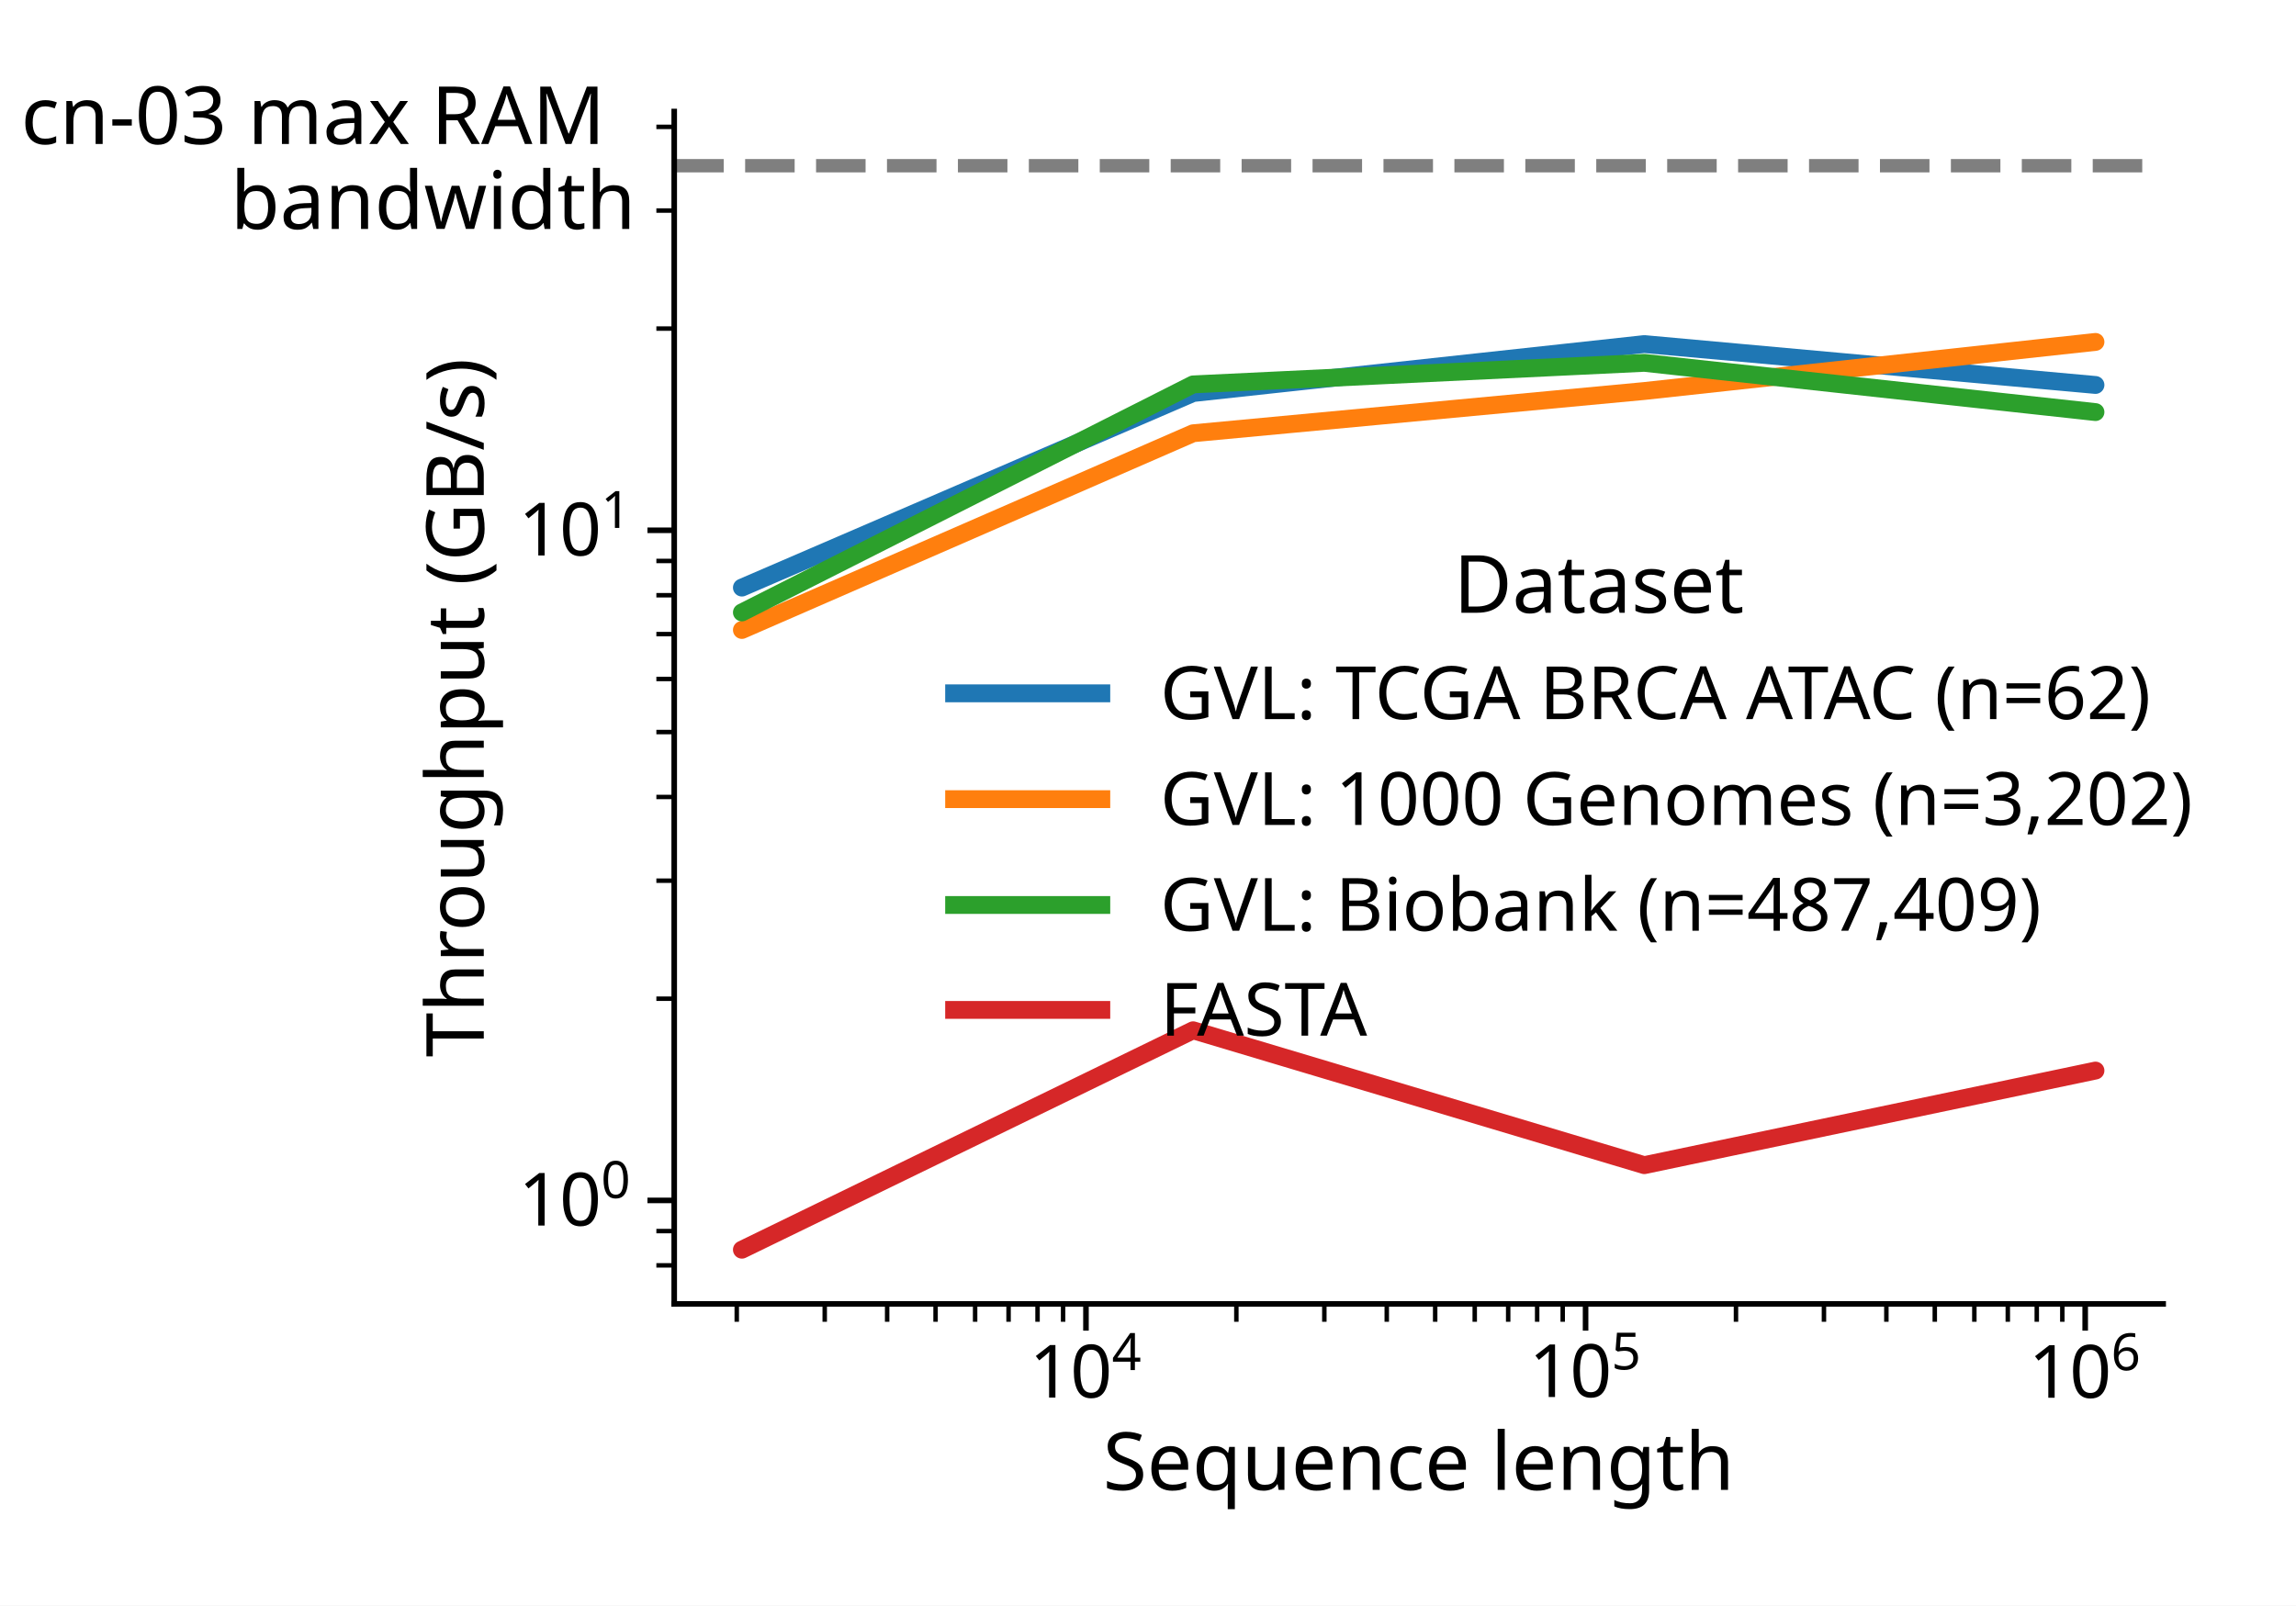
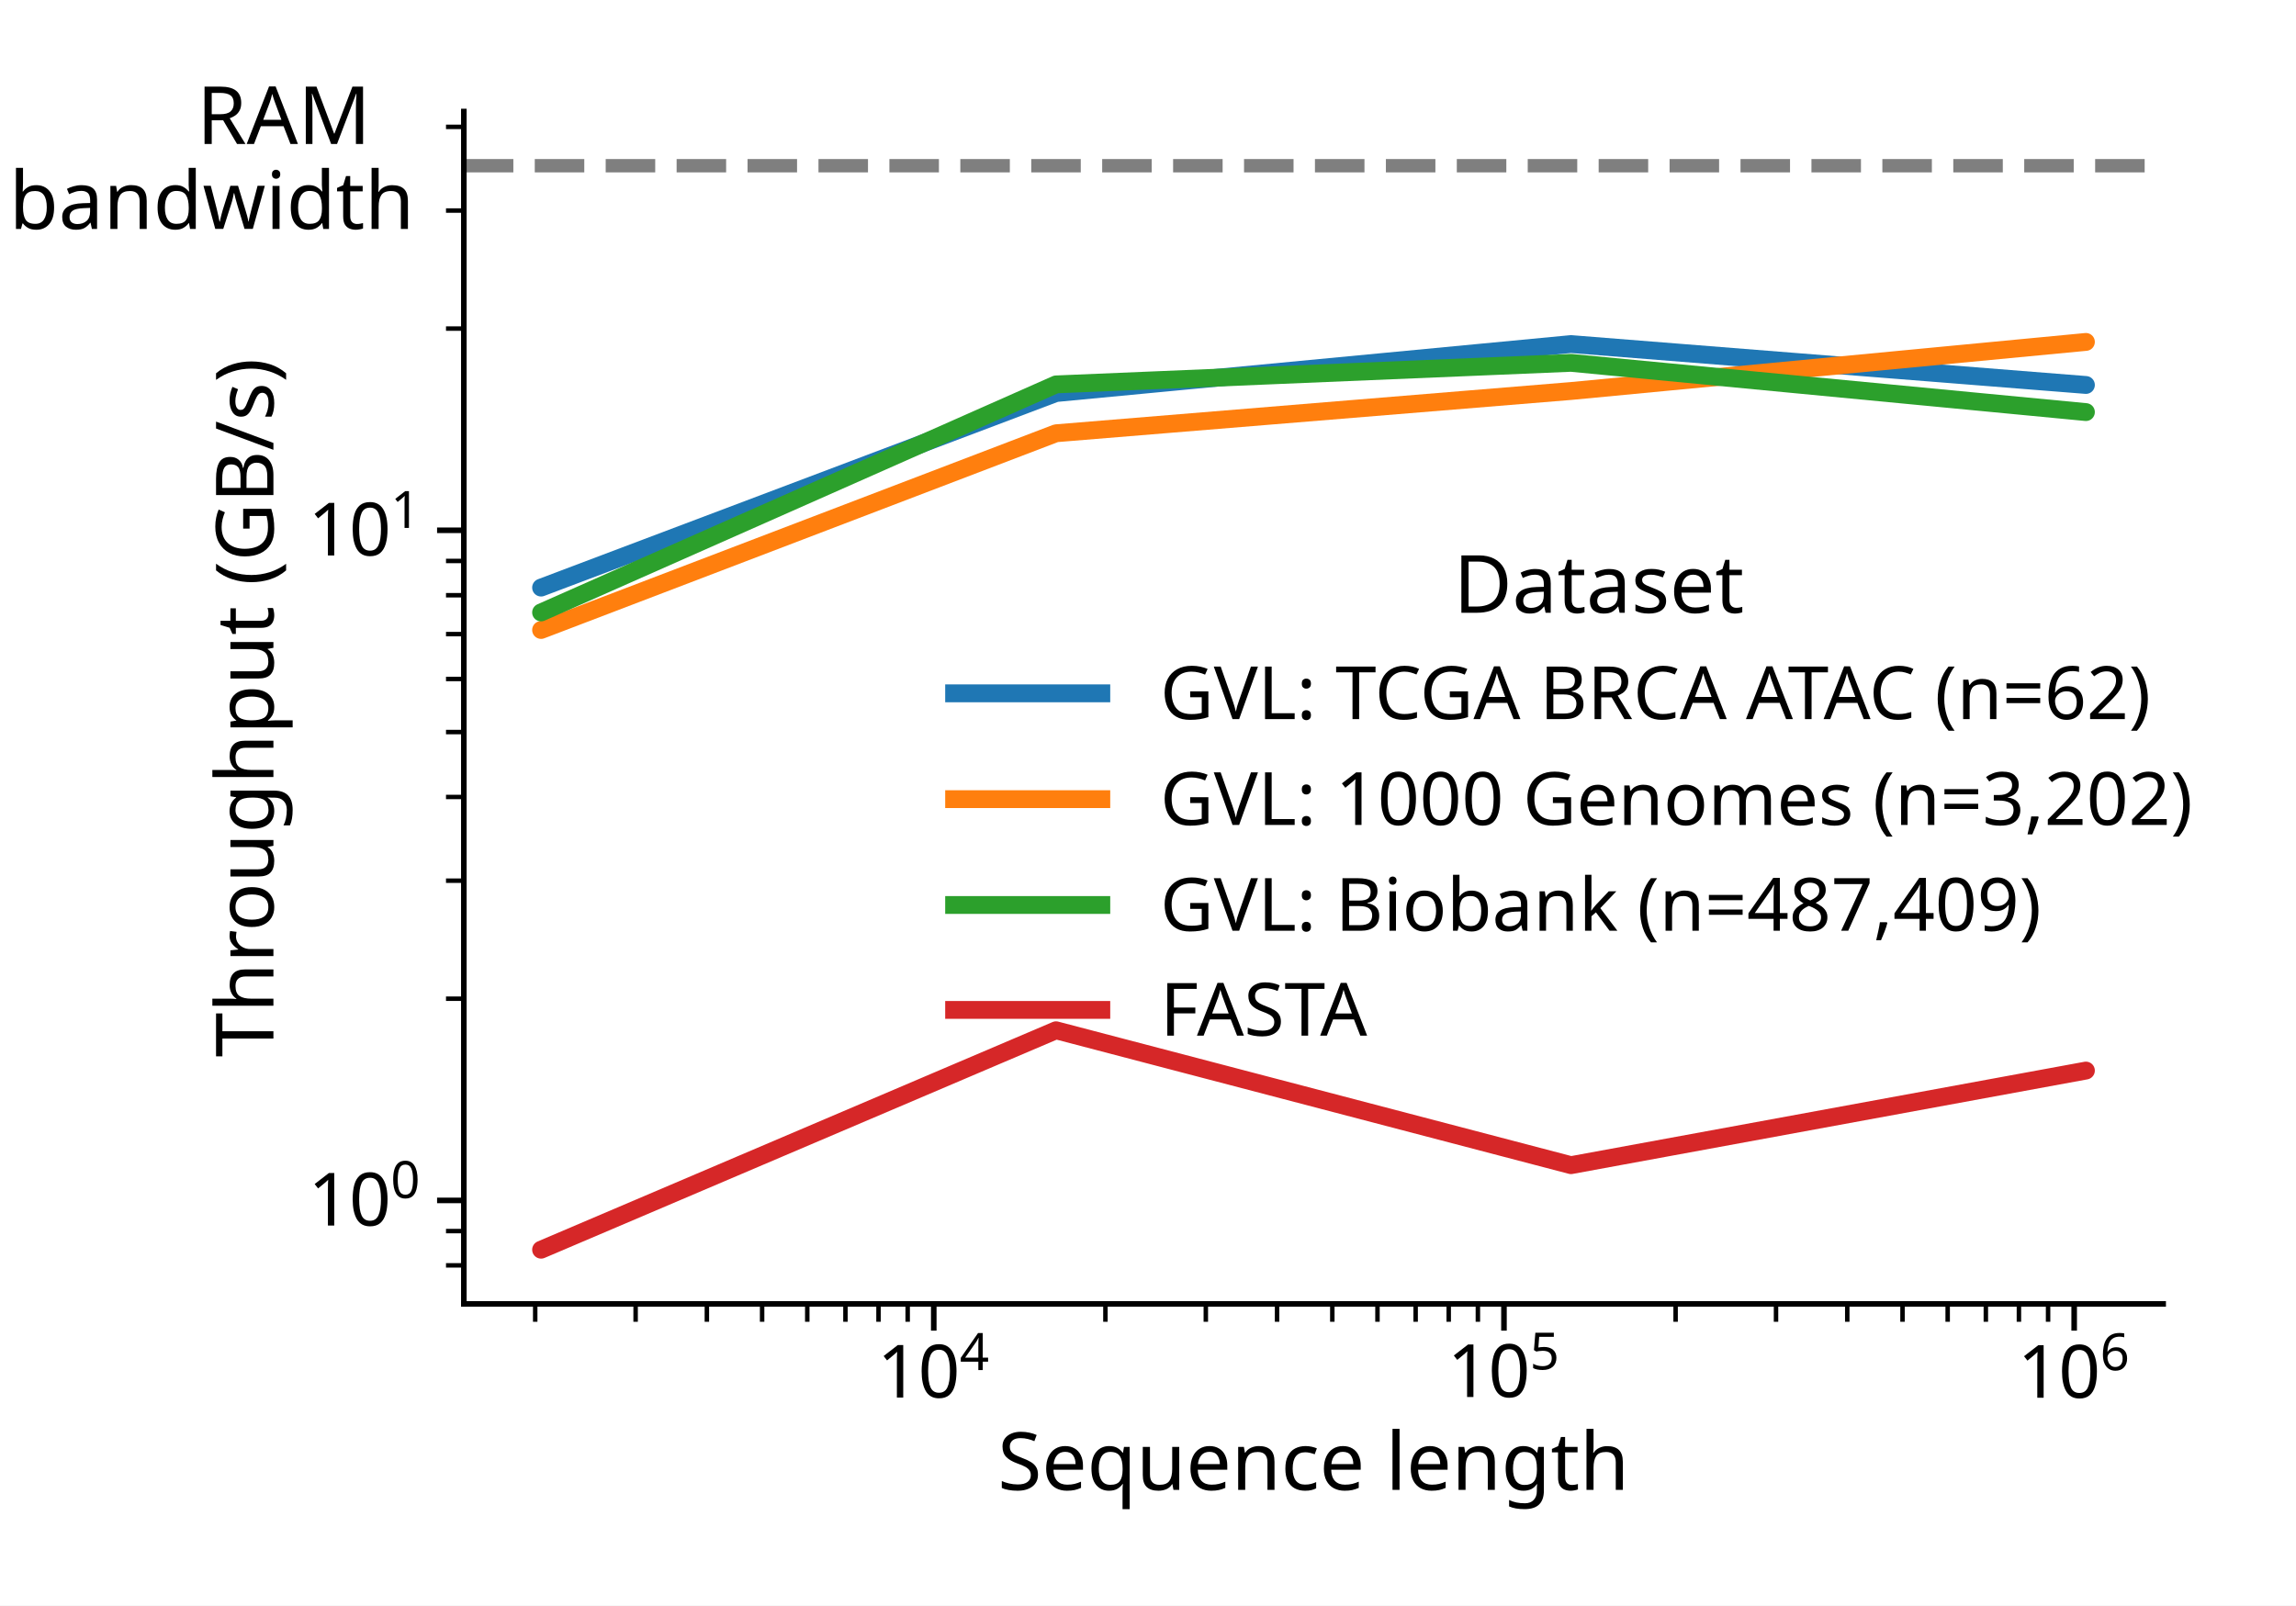
<svg xmlns="http://www.w3.org/2000/svg" xmlns:xlink="http://www.w3.org/1999/xlink" width="514.71pt" height="360pt" viewBox="0 0 514.71 360" version="1.1">
  <defs>
    <style type="text/css">*{stroke-linejoin: round; stroke-linecap: butt}</style>
  </defs>
  <g id="figure_1">
    <g id="patch_1">
      <path d="M 0 360  L 514.71 360  L 514.71 0  L 0 0  z " style="fill: #ffffff" />
    </g>
    <g id="axes_1">
      <g id="patch_2">
-         <path d="M 151.143 292.356  L 484.93 292.356  L 484.93 25.004  L 151.143 25.004  z " style="fill: #ffffff" />
+         <path d="M 103.983 292.356  L 484.93 292.356  L 484.93 25.004  L 103.983 25.004  z " style="fill: #ffffff" />
      </g>
      <g id="FillBetweenPolyCollection_1" />
      <g id="FillBetweenPolyCollection_2" />
      <g id="FillBetweenPolyCollection_3" />
      <g id="FillBetweenPolyCollection_4" />
      <g id="matplotlib.axis_1">
        <g id="xtick_1">
          <g id="line2d_1">
            <defs>
-               <path id="m4ba83ab72d" d="M 0 0  L 0 6  " style="stroke: #000000; stroke-width: 1.25" />
+               <path id="mcb336eb2a6" d="M 0 0  L 0 6  " style="stroke: #000000; stroke-width: 1.25" />
            </defs>
            <g>
-               <use xlink:href="#m4ba83ab72d" x="243.447" y="292.356" style="stroke: #000000; stroke-width: 1.25" />
+               <use xlink:href="#mcb336eb2a6" x="209.329" y="292.356" style="stroke: #000000; stroke-width: 1.25" />
            </g>
          </g>
          <g id="text_1">
-             <g transform="translate(230.7424 313.6664)">
+             <g transform="translate(196.6239 313.6664)">
              <text>
                <tspan x="0" y="-0.311" style="font-size: 16.5px; font-family: 'Arial Unicode MS'">1</tspan>
                <tspan x="9.177" y="-0.311" style="font-size: 16.5px; font-family: 'Arial Unicode MS'">0</tspan>
                <tspan x="18.507" y="-6.48" style="font-size: 11.55px; font-family: 'Arial Unicode MS'">4</tspan>
              </text>
            </g>
          </g>
        </g>
        <g id="xtick_2">
          <g id="line2d_2">
            <g>
-               <use xlink:href="#m4ba83ab72d" x="355.449" y="292.356" style="stroke: #000000; stroke-width: 1.25" />
+               <use xlink:href="#mcb336eb2a6" x="337.155" y="292.356" style="stroke: #000000; stroke-width: 1.25" />
            </g>
          </g>
          <g id="text_2">
-             <g transform="translate(342.7439 313.6664)">
+             <g transform="translate(324.4498 313.6664)">
              <text>
                <tspan x="0" y="-0.431" style="font-size: 16.5px; font-family: 'Arial Unicode MS'">1</tspan>
                <tspan x="9.177" y="-0.431" style="font-size: 16.5px; font-family: 'Arial Unicode MS'">0</tspan>
                <tspan x="18.507" y="-6.6" style="font-size: 11.55px; font-family: 'Arial Unicode MS'">5</tspan>
              </text>
            </g>
          </g>
        </g>
        <g id="xtick_3">
          <g id="line2d_3">
            <g>
-               <use xlink:href="#m4ba83ab72d" x="467.45" y="292.356" style="stroke: #000000; stroke-width: 1.25" />
+               <use xlink:href="#mcb336eb2a6" x="464.981" y="292.356" style="stroke: #000000; stroke-width: 1.25" />
            </g>
          </g>
          <g id="text_3">
-             <g transform="translate(454.7453 313.6664)">
+             <g transform="translate(452.2756 313.6664)">
              <text>
                <tspan x="0" y="-0.267" style="font-size: 16.5px; font-family: 'Arial Unicode MS'">1</tspan>
                <tspan x="9.177" y="-0.267" style="font-size: 16.5px; font-family: 'Arial Unicode MS'">0</tspan>
                <tspan x="18.507" y="-6.436" style="font-size: 11.55px; font-family: 'Arial Unicode MS'">6</tspan>
              </text>
            </g>
          </g>
        </g>
        <g id="xtick_4">
          <g id="line2d_4">
            <defs>
-               <path id="m5c8cc3fa66" d="M 0 0  L 0 4  " style="stroke: #000000" />
+               <path id="m679aff66f7" d="M 0 0  L 0 4  " style="stroke: #000000" />
            </defs>
            <g>
-               <use xlink:href="#m5c8cc3fa66" x="165.162" y="292.356" style="stroke: #000000" />
+               <use xlink:href="#m679aff66f7" x="119.982" y="292.356" style="stroke: #000000" />
            </g>
          </g>
        </g>
        <g id="xtick_5">
          <g id="line2d_5">
            <g>
-               <use xlink:href="#m5c8cc3fa66" x="184.884" y="292.356" style="stroke: #000000" />
+               <use xlink:href="#m679aff66f7" x="142.491" y="292.356" style="stroke: #000000" />
            </g>
          </g>
        </g>
        <g id="xtick_6">
          <g id="line2d_6">
            <g>
-               <use xlink:href="#m5c8cc3fa66" x="198.878" y="292.356" style="stroke: #000000" />
+               <use xlink:href="#m679aff66f7" x="158.462" y="292.356" style="stroke: #000000" />
            </g>
          </g>
        </g>
        <g id="xtick_7">
          <g id="line2d_7">
            <g>
-               <use xlink:href="#m5c8cc3fa66" x="209.732" y="292.356" style="stroke: #000000" />
+               <use xlink:href="#m679aff66f7" x="170.849" y="292.356" style="stroke: #000000" />
            </g>
          </g>
        </g>
        <g id="xtick_8">
          <g id="line2d_8">
            <g>
-               <use xlink:href="#m5c8cc3fa66" x="218.6" y="292.356" style="stroke: #000000" />
+               <use xlink:href="#m679aff66f7" x="180.971" y="292.356" style="stroke: #000000" />
            </g>
          </g>
        </g>
        <g id="xtick_9">
          <g id="line2d_9">
            <g>
-               <use xlink:href="#m5c8cc3fa66" x="226.098" y="292.356" style="stroke: #000000" />
+               <use xlink:href="#m679aff66f7" x="189.528" y="292.356" style="stroke: #000000" />
            </g>
          </g>
        </g>
        <g id="xtick_10">
          <g id="line2d_10">
            <g>
-               <use xlink:href="#m5c8cc3fa66" x="232.593" y="292.356" style="stroke: #000000" />
+               <use xlink:href="#m679aff66f7" x="196.941" y="292.356" style="stroke: #000000" />
            </g>
          </g>
        </g>
        <g id="xtick_11">
          <g id="line2d_11">
            <g>
-               <use xlink:href="#m5c8cc3fa66" x="238.323" y="292.356" style="stroke: #000000" />
+               <use xlink:href="#m679aff66f7" x="203.48" y="292.356" style="stroke: #000000" />
            </g>
          </g>
        </g>
        <g id="xtick_12">
          <g id="line2d_12">
            <g>
-               <use xlink:href="#m5c8cc3fa66" x="277.163" y="292.356" style="stroke: #000000" />
+               <use xlink:href="#m679aff66f7" x="247.808" y="292.356" style="stroke: #000000" />
            </g>
          </g>
        </g>
        <g id="xtick_13">
          <g id="line2d_13">
            <g>
-               <use xlink:href="#m5c8cc3fa66" x="296.886" y="292.356" style="stroke: #000000" />
+               <use xlink:href="#m679aff66f7" x="270.317" y="292.356" style="stroke: #000000" />
            </g>
          </g>
        </g>
        <g id="xtick_14">
          <g id="line2d_14">
            <g>
-               <use xlink:href="#m5c8cc3fa66" x="310.879" y="292.356" style="stroke: #000000" />
+               <use xlink:href="#m679aff66f7" x="286.288" y="292.356" style="stroke: #000000" />
            </g>
          </g>
        </g>
        <g id="xtick_15">
          <g id="line2d_15">
            <g>
-               <use xlink:href="#m5c8cc3fa66" x="321.733" y="292.356" style="stroke: #000000" />
+               <use xlink:href="#m679aff66f7" x="298.675" y="292.356" style="stroke: #000000" />
            </g>
          </g>
        </g>
        <g id="xtick_16">
          <g id="line2d_16">
            <g>
-               <use xlink:href="#m5c8cc3fa66" x="330.601" y="292.356" style="stroke: #000000" />
+               <use xlink:href="#m679aff66f7" x="308.797" y="292.356" style="stroke: #000000" />
            </g>
          </g>
        </g>
        <g id="xtick_17">
          <g id="line2d_17">
            <g>
-               <use xlink:href="#m5c8cc3fa66" x="338.1" y="292.356" style="stroke: #000000" />
+               <use xlink:href="#m679aff66f7" x="317.354" y="292.356" style="stroke: #000000" />
            </g>
          </g>
        </g>
        <g id="xtick_18">
          <g id="line2d_18">
            <g>
-               <use xlink:href="#m5c8cc3fa66" x="344.595" y="292.356" style="stroke: #000000" />
+               <use xlink:href="#m679aff66f7" x="324.767" y="292.356" style="stroke: #000000" />
            </g>
          </g>
        </g>
        <g id="xtick_19">
          <g id="line2d_19">
            <g>
-               <use xlink:href="#m5c8cc3fa66" x="350.324" y="292.356" style="stroke: #000000" />
+               <use xlink:href="#m679aff66f7" x="331.306" y="292.356" style="stroke: #000000" />
            </g>
          </g>
        </g>
        <g id="xtick_20">
          <g id="line2d_20">
            <g>
-               <use xlink:href="#m5c8cc3fa66" x="389.165" y="292.356" style="stroke: #000000" />
+               <use xlink:href="#m679aff66f7" x="375.634" y="292.356" style="stroke: #000000" />
            </g>
          </g>
        </g>
        <g id="xtick_21">
          <g id="line2d_21">
            <g>
-               <use xlink:href="#m5c8cc3fa66" x="408.887" y="292.356" style="stroke: #000000" />
+               <use xlink:href="#m679aff66f7" x="398.143" y="292.356" style="stroke: #000000" />
            </g>
          </g>
        </g>
        <g id="xtick_22">
          <g id="line2d_22">
            <g>
-               <use xlink:href="#m5c8cc3fa66" x="422.88" y="292.356" style="stroke: #000000" />
+               <use xlink:href="#m679aff66f7" x="414.114" y="292.356" style="stroke: #000000" />
            </g>
          </g>
        </g>
        <g id="xtick_23">
          <g id="line2d_23">
            <g>
-               <use xlink:href="#m5c8cc3fa66" x="433.734" y="292.356" style="stroke: #000000" />
+               <use xlink:href="#m679aff66f7" x="426.501" y="292.356" style="stroke: #000000" />
            </g>
          </g>
        </g>
        <g id="xtick_24">
          <g id="line2d_24">
            <g>
-               <use xlink:href="#m5c8cc3fa66" x="442.603" y="292.356" style="stroke: #000000" />
+               <use xlink:href="#m679aff66f7" x="436.623" y="292.356" style="stroke: #000000" />
            </g>
          </g>
        </g>
        <g id="xtick_25">
          <g id="line2d_25">
            <g>
-               <use xlink:href="#m5c8cc3fa66" x="450.101" y="292.356" style="stroke: #000000" />
+               <use xlink:href="#m679aff66f7" x="445.18" y="292.356" style="stroke: #000000" />
            </g>
          </g>
        </g>
        <g id="xtick_26">
          <g id="line2d_26">
            <g>
-               <use xlink:href="#m5c8cc3fa66" x="456.596" y="292.356" style="stroke: #000000" />
+               <use xlink:href="#m679aff66f7" x="452.593" y="292.356" style="stroke: #000000" />
            </g>
          </g>
        </g>
        <g id="xtick_27">
          <g id="line2d_27">
            <g>
-               <use xlink:href="#m5c8cc3fa66" x="462.325" y="292.356" style="stroke: #000000" />
+               <use xlink:href="#m679aff66f7" x="459.132" y="292.356" style="stroke: #000000" />
            </g>
          </g>
        </g>
        <g id="text_4">
-           <text style="font-size: 18px; font-family: 'Arial Unicode MS', sans-serif; text-anchor: middle" x="318.036" y="334.057" transform="rotate(-0 318.0365 334.0569)">Sequence length</text>
+           <text style="font-size: 18px; font-family: 'Arial Unicode MS', sans-serif; text-anchor: middle" x="294.456" y="334.057" transform="rotate(-0 294.4565 334.0569)">Sequence length</text>
        </g>
      </g>
      <g id="matplotlib.axis_2">
        <g id="ytick_1">
          <g id="line2d_28">
            <defs>
-               <path id="m03d0704214" d="M 0 0  L -6 0  " style="stroke: #000000; stroke-width: 1.25" />
+               <path id="mb49ca2b62c" d="M 0 0  L -6 0  " style="stroke: #000000; stroke-width: 1.25" />
            </defs>
            <g>
-               <use xlink:href="#m03d0704214" x="151.143" y="269.152" style="stroke: #000000; stroke-width: 1.25" />
+               <use xlink:href="#mb49ca2b62c" x="103.983" y="269.152" style="stroke: #000000; stroke-width: 1.25" />
            </g>
          </g>
          <g id="text_5">
-             <g transform="translate(116.2333 275.0576)">
+             <g transform="translate(69.07334 275.0576)">
              <text>
                <tspan x="0" y="-0.267" style="font-size: 16.5px; font-family: 'Arial Unicode MS'">1</tspan>
                <tspan x="9.177" y="-0.267" style="font-size: 16.5px; font-family: 'Arial Unicode MS'">0</tspan>
                <tspan x="18.507" y="-6.436" style="font-size: 11.55px; font-family: 'Arial Unicode MS'">0</tspan>
              </text>
            </g>
          </g>
        </g>
        <g id="ytick_2">
          <g id="line2d_29">
            <g>
-               <use xlink:href="#m03d0704214" x="151.143" y="118.903" style="stroke: #000000; stroke-width: 1.25" />
+               <use xlink:href="#mb49ca2b62c" x="103.983" y="118.903" style="stroke: #000000; stroke-width: 1.25" />
            </g>
          </g>
          <g id="text_6">
-             <g transform="translate(116.2333 124.8077)">
+             <g transform="translate(69.07334 124.8077)">
              <text>
                <tspan x="0" y="-0.267" style="font-size: 16.5px; font-family: 'Arial Unicode MS'">1</tspan>
                <tspan x="9.177" y="-0.267" style="font-size: 16.5px; font-family: 'Arial Unicode MS'">0</tspan>
                <tspan x="18.507" y="-6.436" style="font-size: 11.55px; font-family: 'Arial Unicode MS'">1</tspan>
              </text>
            </g>
          </g>
        </g>
        <g id="ytick_3">
          <g id="line2d_30">
            <defs>
-               <path id="m3a571ab298" d="M 0 0  L -4 0  " style="stroke: #000000" />
+               <path id="m0ba649401f" d="M 0 0  L -4 0  " style="stroke: #000000" />
            </defs>
            <g>
-               <use xlink:href="#m3a571ab298" x="151.143" y="283.713" style="stroke: #000000" />
+               <use xlink:href="#m0ba649401f" x="103.983" y="283.713" style="stroke: #000000" />
            </g>
          </g>
        </g>
        <g id="ytick_4">
          <g id="line2d_31">
            <g>
-               <use xlink:href="#m3a571ab298" x="151.143" y="276.027" style="stroke: #000000" />
+               <use xlink:href="#m0ba649401f" x="103.983" y="276.027" style="stroke: #000000" />
            </g>
          </g>
        </g>
        <g id="ytick_5">
          <g id="line2d_32">
            <g>
-               <use xlink:href="#m3a571ab298" x="151.143" y="223.923" style="stroke: #000000" />
+               <use xlink:href="#m0ba649401f" x="103.983" y="223.923" style="stroke: #000000" />
            </g>
          </g>
        </g>
        <g id="ytick_6">
          <g id="line2d_33">
            <g>
-               <use xlink:href="#m3a571ab298" x="151.143" y="197.465" style="stroke: #000000" />
+               <use xlink:href="#m0ba649401f" x="103.983" y="197.465" style="stroke: #000000" />
            </g>
          </g>
        </g>
        <g id="ytick_7">
          <g id="line2d_34">
            <g>
-               <use xlink:href="#m3a571ab298" x="151.143" y="178.693" style="stroke: #000000" />
+               <use xlink:href="#m0ba649401f" x="103.983" y="178.693" style="stroke: #000000" />
            </g>
          </g>
        </g>
        <g id="ytick_8">
          <g id="line2d_35">
            <g>
-               <use xlink:href="#m3a571ab298" x="151.143" y="164.132" style="stroke: #000000" />
+               <use xlink:href="#m0ba649401f" x="103.983" y="164.132" style="stroke: #000000" />
            </g>
          </g>
        </g>
        <g id="ytick_9">
          <g id="line2d_36">
            <g>
-               <use xlink:href="#m3a571ab298" x="151.143" y="152.235" style="stroke: #000000" />
+               <use xlink:href="#m0ba649401f" x="103.983" y="152.235" style="stroke: #000000" />
            </g>
          </g>
        </g>
        <g id="ytick_10">
          <g id="line2d_37">
            <g>
-               <use xlink:href="#m3a571ab298" x="151.143" y="142.177" style="stroke: #000000" />
+               <use xlink:href="#m0ba649401f" x="103.983" y="142.177" style="stroke: #000000" />
            </g>
          </g>
        </g>
        <g id="ytick_11">
          <g id="line2d_38">
            <g>
-               <use xlink:href="#m3a571ab298" x="151.143" y="133.463" style="stroke: #000000" />
+               <use xlink:href="#m0ba649401f" x="103.983" y="133.463" style="stroke: #000000" />
            </g>
          </g>
        </g>
        <g id="ytick_12">
          <g id="line2d_39">
            <g>
-               <use xlink:href="#m3a571ab298" x="151.143" y="125.778" style="stroke: #000000" />
+               <use xlink:href="#m0ba649401f" x="103.983" y="125.778" style="stroke: #000000" />
            </g>
          </g>
        </g>
        <g id="ytick_13">
          <g id="line2d_40">
            <g>
-               <use xlink:href="#m3a571ab298" x="151.143" y="73.673" style="stroke: #000000" />
+               <use xlink:href="#m0ba649401f" x="103.983" y="73.673" style="stroke: #000000" />
            </g>
          </g>
        </g>
        <g id="ytick_14">
          <g id="line2d_41">
            <g>
-               <use xlink:href="#m3a571ab298" x="151.143" y="47.215" style="stroke: #000000" />
+               <use xlink:href="#m0ba649401f" x="103.983" y="47.215" style="stroke: #000000" />
            </g>
          </g>
        </g>
        <g id="ytick_15">
          <g id="line2d_42">
            <g>
-               <use xlink:href="#m3a571ab298" x="151.143" y="28.443" style="stroke: #000000" />
+               <use xlink:href="#m0ba649401f" x="103.983" y="28.443" style="stroke: #000000" />
            </g>
          </g>
        </g>
        <g id="text_7">
-           <text style="font-size: 18px; font-family: 'Arial Unicode MS', sans-serif; text-anchor: middle" x="108.453" y="158.68" transform="rotate(-90 108.4533 158.68)">Throughput (GB/s)</text>
+           <text style="font-size: 18px; font-family: 'Arial Unicode MS', sans-serif; text-anchor: middle" x="61.293" y="158.68" transform="rotate(-90 61.29334 158.68)">Throughput (GB/s)</text>
        </g>
      </g>
      <g id="line2d_43">
-         <path d="M 166.315 131.746  L 267.463 88.128  L 368.61 77.146  L 469.757 86.316  " clip-path="url(#pacf86a300c)" style="fill: none; stroke: #1f77b4; stroke-width: 4; stroke-linecap: round" />
+         <path d="M 121.299 131.746  L 236.737 88.128  L 352.176 77.146  L 467.614 86.316  " clip-path="url(#pe74aa89613)" style="fill: none; stroke: #1f77b4; stroke-width: 4; stroke-linecap: round" />
      </g>
      <g id="line2d_44">
-         <path d="M 166.315 141.25  L 267.463 97.145  L 368.61 87.67  L 469.757 76.664  " clip-path="url(#pacf86a300c)" style="fill: none; stroke: #ff7f0e; stroke-width: 4; stroke-linecap: round" />
+         <path d="M 121.299 141.25  L 236.737 97.145  L 352.176 87.67  L 467.614 76.664  " clip-path="url(#pe74aa89613)" style="fill: none; stroke: #ff7f0e; stroke-width: 4; stroke-linecap: round" />
      </g>
      <g id="line2d_45">
-         <path d="M 166.315 137.32  L 267.463 86.189  L 368.61 81.353  L 469.757 92.396  " clip-path="url(#pacf86a300c)" style="fill: none; stroke: #2ca02c; stroke-width: 4; stroke-linecap: round" />
+         <path d="M 121.299 137.32  L 236.737 86.189  L 352.176 81.353  L 467.614 92.396  " clip-path="url(#pe74aa89613)" style="fill: none; stroke: #2ca02c; stroke-width: 4; stroke-linecap: round" />
      </g>
      <g id="line2d_46">
-         <path d="M 166.315 280.204  L 267.463 231.003  L 368.61 261.249  L 469.757 240.039  " clip-path="url(#pacf86a300c)" style="fill: none; stroke: #d62728; stroke-width: 4; stroke-linecap: round" />
+         <path d="M 121.299 280.204  L 236.737 231.003  L 352.176 261.249  L 467.614 240.039  " clip-path="url(#pe74aa89613)" style="fill: none; stroke: #d62728; stroke-width: 4; stroke-linecap: round" />
      </g>
      <g id="line2d_47" />
      <g id="line2d_48" />
      <g id="line2d_49" />
      <g id="line2d_50" />
      <g id="line2d_51">
-         <path d="M 151.143 37.156  L 484.93 37.156  " clip-path="url(#pacf86a300c)" style="fill: none; stroke-dasharray: 11.1,4.8; stroke-dashoffset: 0; stroke: #000000; stroke-opacity: 0.5; stroke-width: 3" />
+         <path d="M 103.983 37.156  L 484.93 37.156  " clip-path="url(#pe74aa89613)" style="fill: none; stroke-dasharray: 11.1,4.8; stroke-dashoffset: 0; stroke: #000000; stroke-opacity: 0.5; stroke-width: 3" />
      </g>
      <g id="patch_3">
-         <path d="M 151.143 292.356  L 151.143 25.004  " style="fill: none; stroke: #000000; stroke-width: 1.25; stroke-linejoin: miter; stroke-linecap: square" />
+         <path d="M 103.983 292.356  L 103.983 25.004  " style="fill: none; stroke: #000000; stroke-width: 1.25; stroke-linejoin: miter; stroke-linecap: square" />
      </g>
      <g id="patch_4">
-         <path d="M 151.143 292.356  L 484.93 292.356  " style="fill: none; stroke: #000000; stroke-width: 1.25; stroke-linejoin: miter; stroke-linecap: square" />
+         <path d="M 103.983 292.356  L 484.93 292.356  " style="fill: none; stroke: #000000; stroke-width: 1.25; stroke-linejoin: miter; stroke-linecap: square" />
      </g>
      <g id="text_8">
-         <text style="font-size: 18px; font-family: 'Arial Unicode MS', sans-serif" transform="translate(4.700289 32.28205)">cn-03 max RAM</text>
-         <text style="font-size: 18px; font-family: 'Arial Unicode MS', sans-serif" transform="translate(51.66904 51.32886)">bandwidth</text>
+         <text style="font-size: 18px; font-family: 'Arial Unicode MS', sans-serif" transform="translate(44.10638 32.28205)">RAM</text>
+         <text style="font-size: 18px; font-family: 'Arial Unicode MS', sans-serif" transform="translate(2.048254 51.32886)">bandwidth</text>
      </g>
    </g>
    <g id="legend_1">
      <g id="text_9">
        <text style="font-size: 18px; font-family: 'Arial Unicode MS', sans-serif; text-anchor: start" x="325.86" y="137.386" transform="rotate(-0 325.8598 137.3856)">Dataset</text>
      </g>
      <g id="line2d_52">
        <path d="M 213.889 155.458  L 230.389 155.458  L 246.889 155.458  " style="fill: none; stroke: #1f77b4; stroke-width: 4; stroke-linecap: square" />
      </g>
      <g id="text_10">
        <text style="font-size: 16.5px; font-family: 'Arial Unicode MS', sans-serif; text-anchor: start" x="260.089" y="161.233" transform="rotate(-0 260.0892 161.233)">GVL: TCGA BRCA ATAC (n=62)</text>
      </g>
      <g id="line2d_53">
        <path d="M 213.889 179.184  L 230.389 179.184  L 246.889 179.184  " style="fill: none; stroke: #ff7f0e; stroke-width: 4; stroke-linecap: square" />
      </g>
      <g id="text_11">
        <text style="font-size: 16.5px; font-family: 'Arial Unicode MS', sans-serif; text-anchor: start" x="260.089" y="184.959" transform="rotate(-0 260.0892 184.9595)">GVL: 1000 Genomes (n=3,202)</text>
      </g>
      <g id="line2d_54">
        <path d="M 213.889 202.911  L 230.389 202.911  L 246.889 202.911  " style="fill: none; stroke: #2ca02c; stroke-width: 4; stroke-linecap: square" />
      </g>
      <g id="text_12">
        <text style="font-size: 16.5px; font-family: 'Arial Unicode MS', sans-serif; text-anchor: start" x="260.089" y="208.686" transform="rotate(-0 260.0892 208.686)">GVL: Biobank (n=487,409)</text>
      </g>
      <g id="line2d_55">
        <path d="M 213.889 226.436  L 230.389 226.436  L 246.889 226.436  " style="fill: none; stroke: #d62728; stroke-width: 4; stroke-linecap: square" />
      </g>
      <g id="text_13">
        <text style="font-size: 16.5px; font-family: 'Arial Unicode MS', sans-serif; text-anchor: start" x="260.089" y="232.211" transform="rotate(-0 260.0892 232.2114)">FASTA</text>
      </g>
    </g>
  </g>
  <defs>
-     <clipPath id="pacf86a300c">
-       <rect x="151.143" y="25.004" width="333.786" height="267.352" />
+     <clipPath id="pe74aa89613">
+       <rect x="103.983" y="25.004" width="380.946" height="267.352" />
    </clipPath>
  </defs>
</svg>
